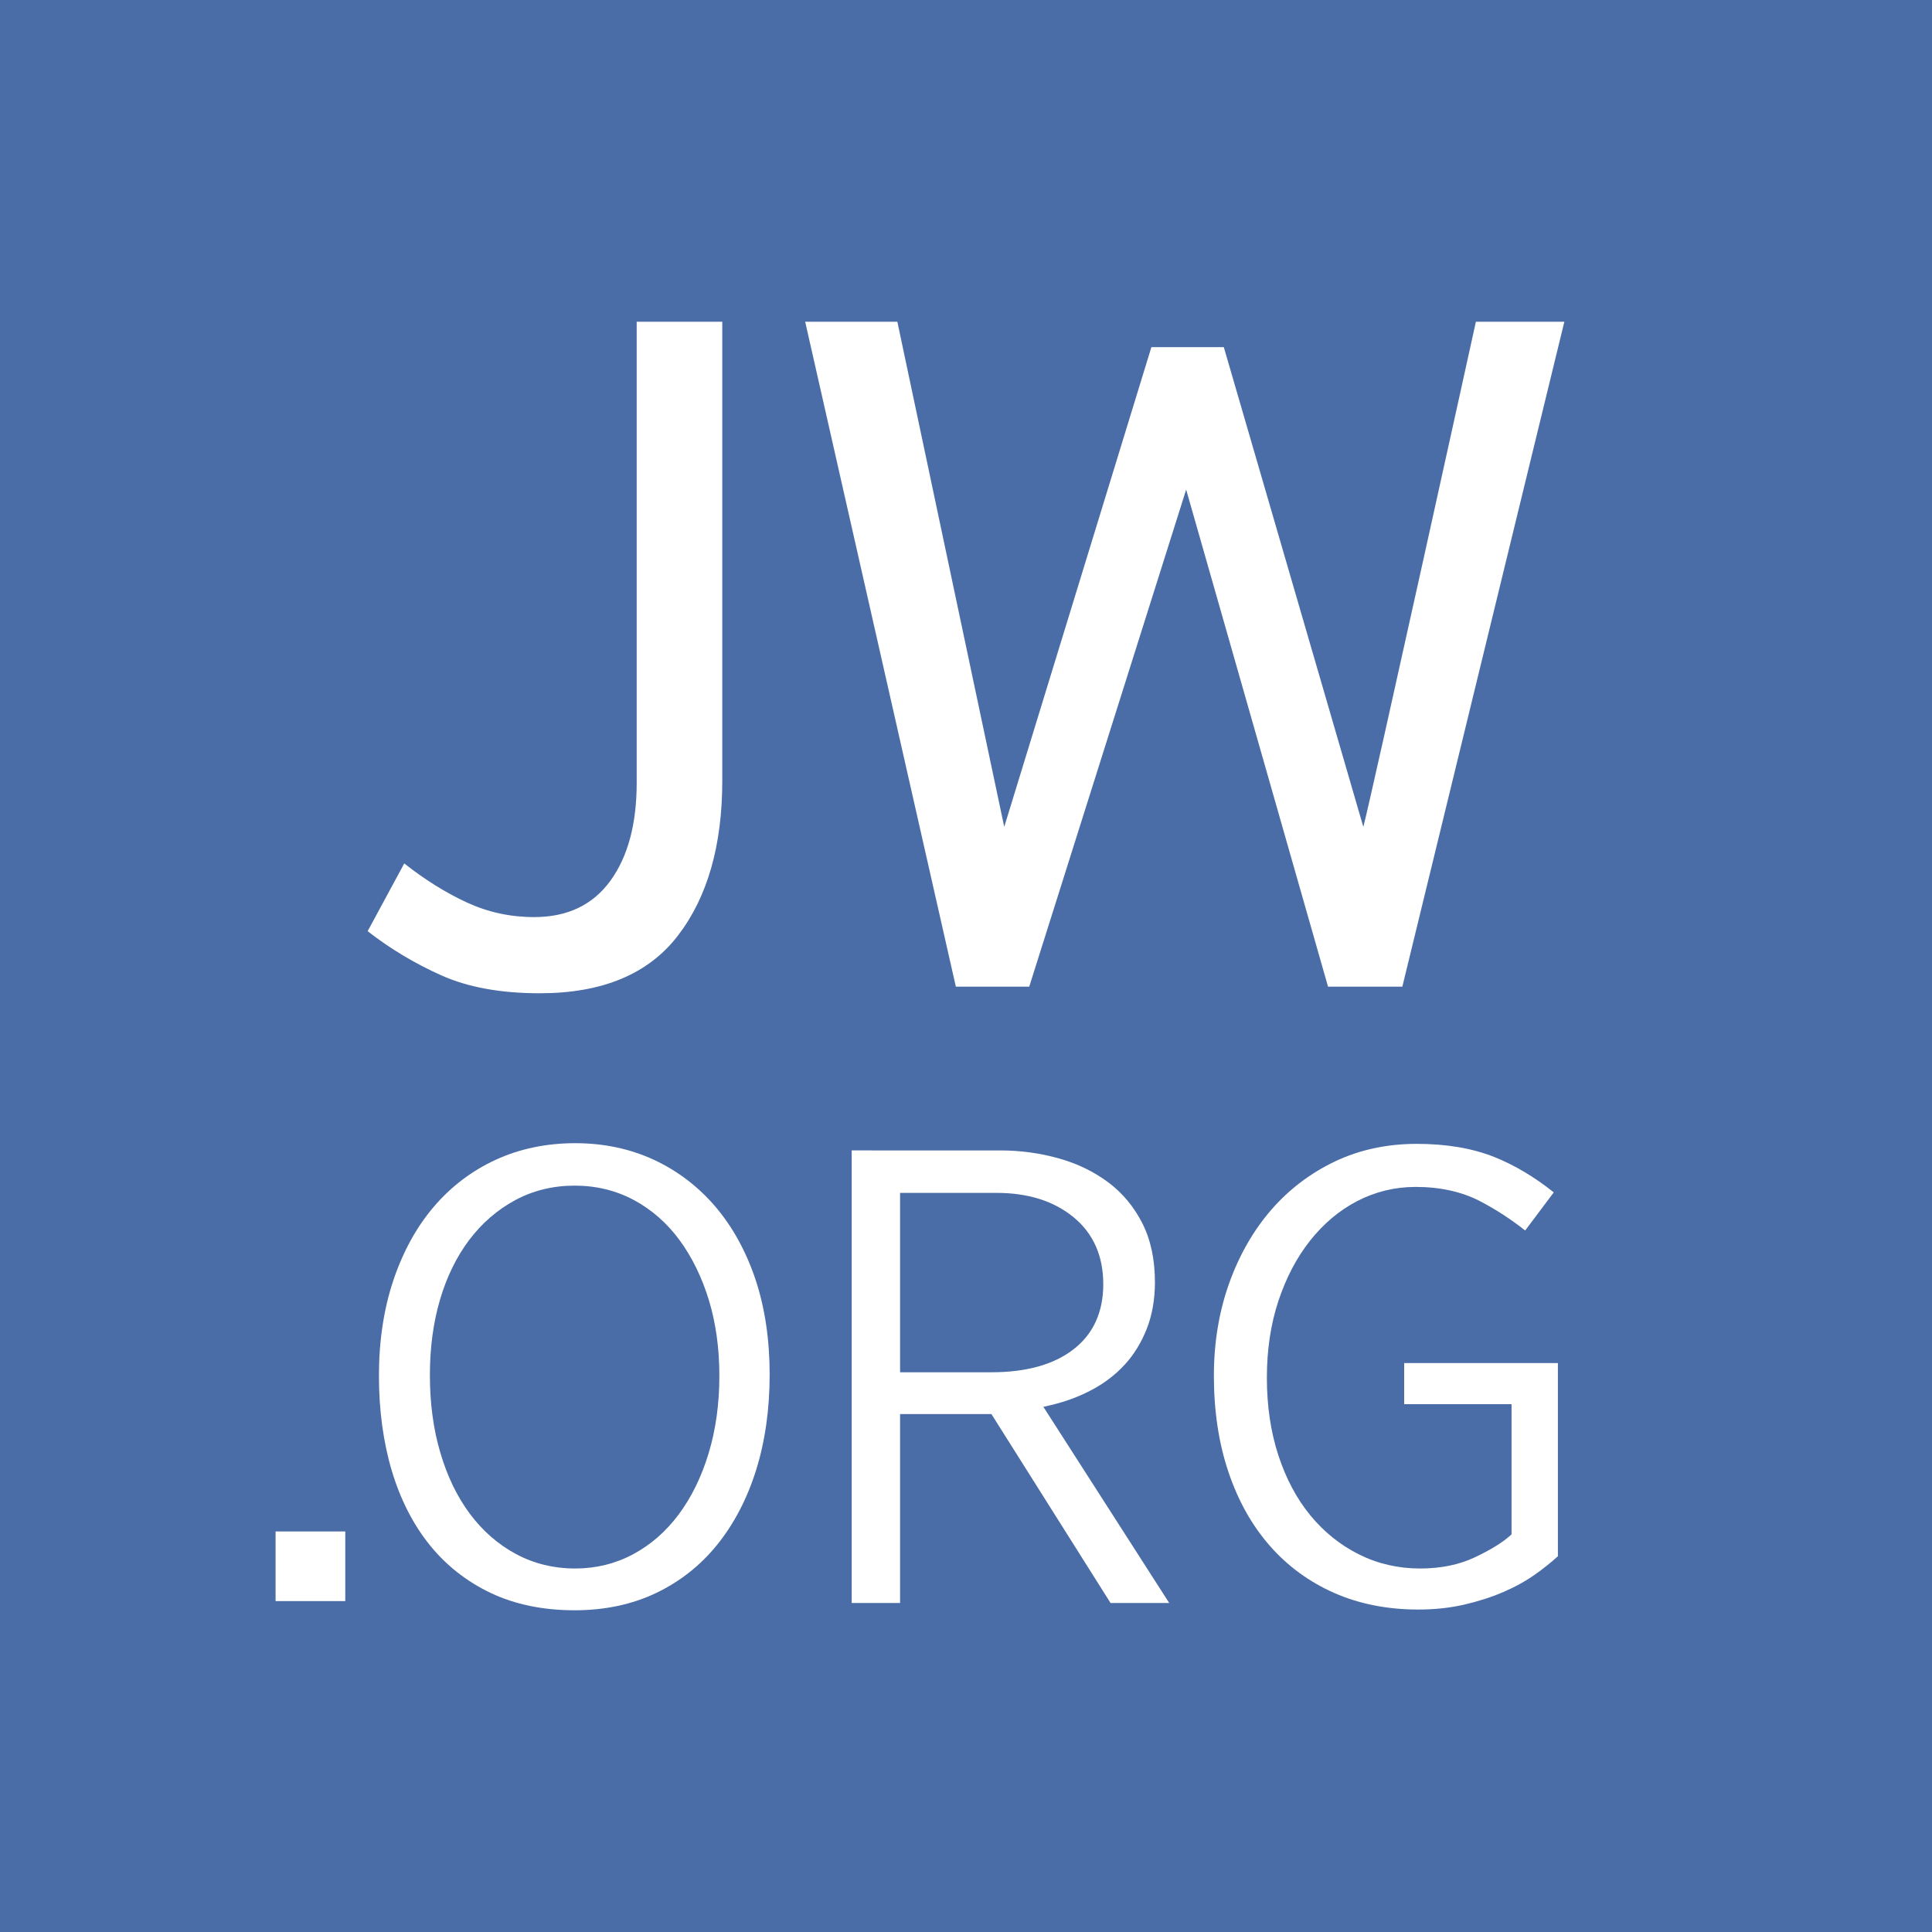
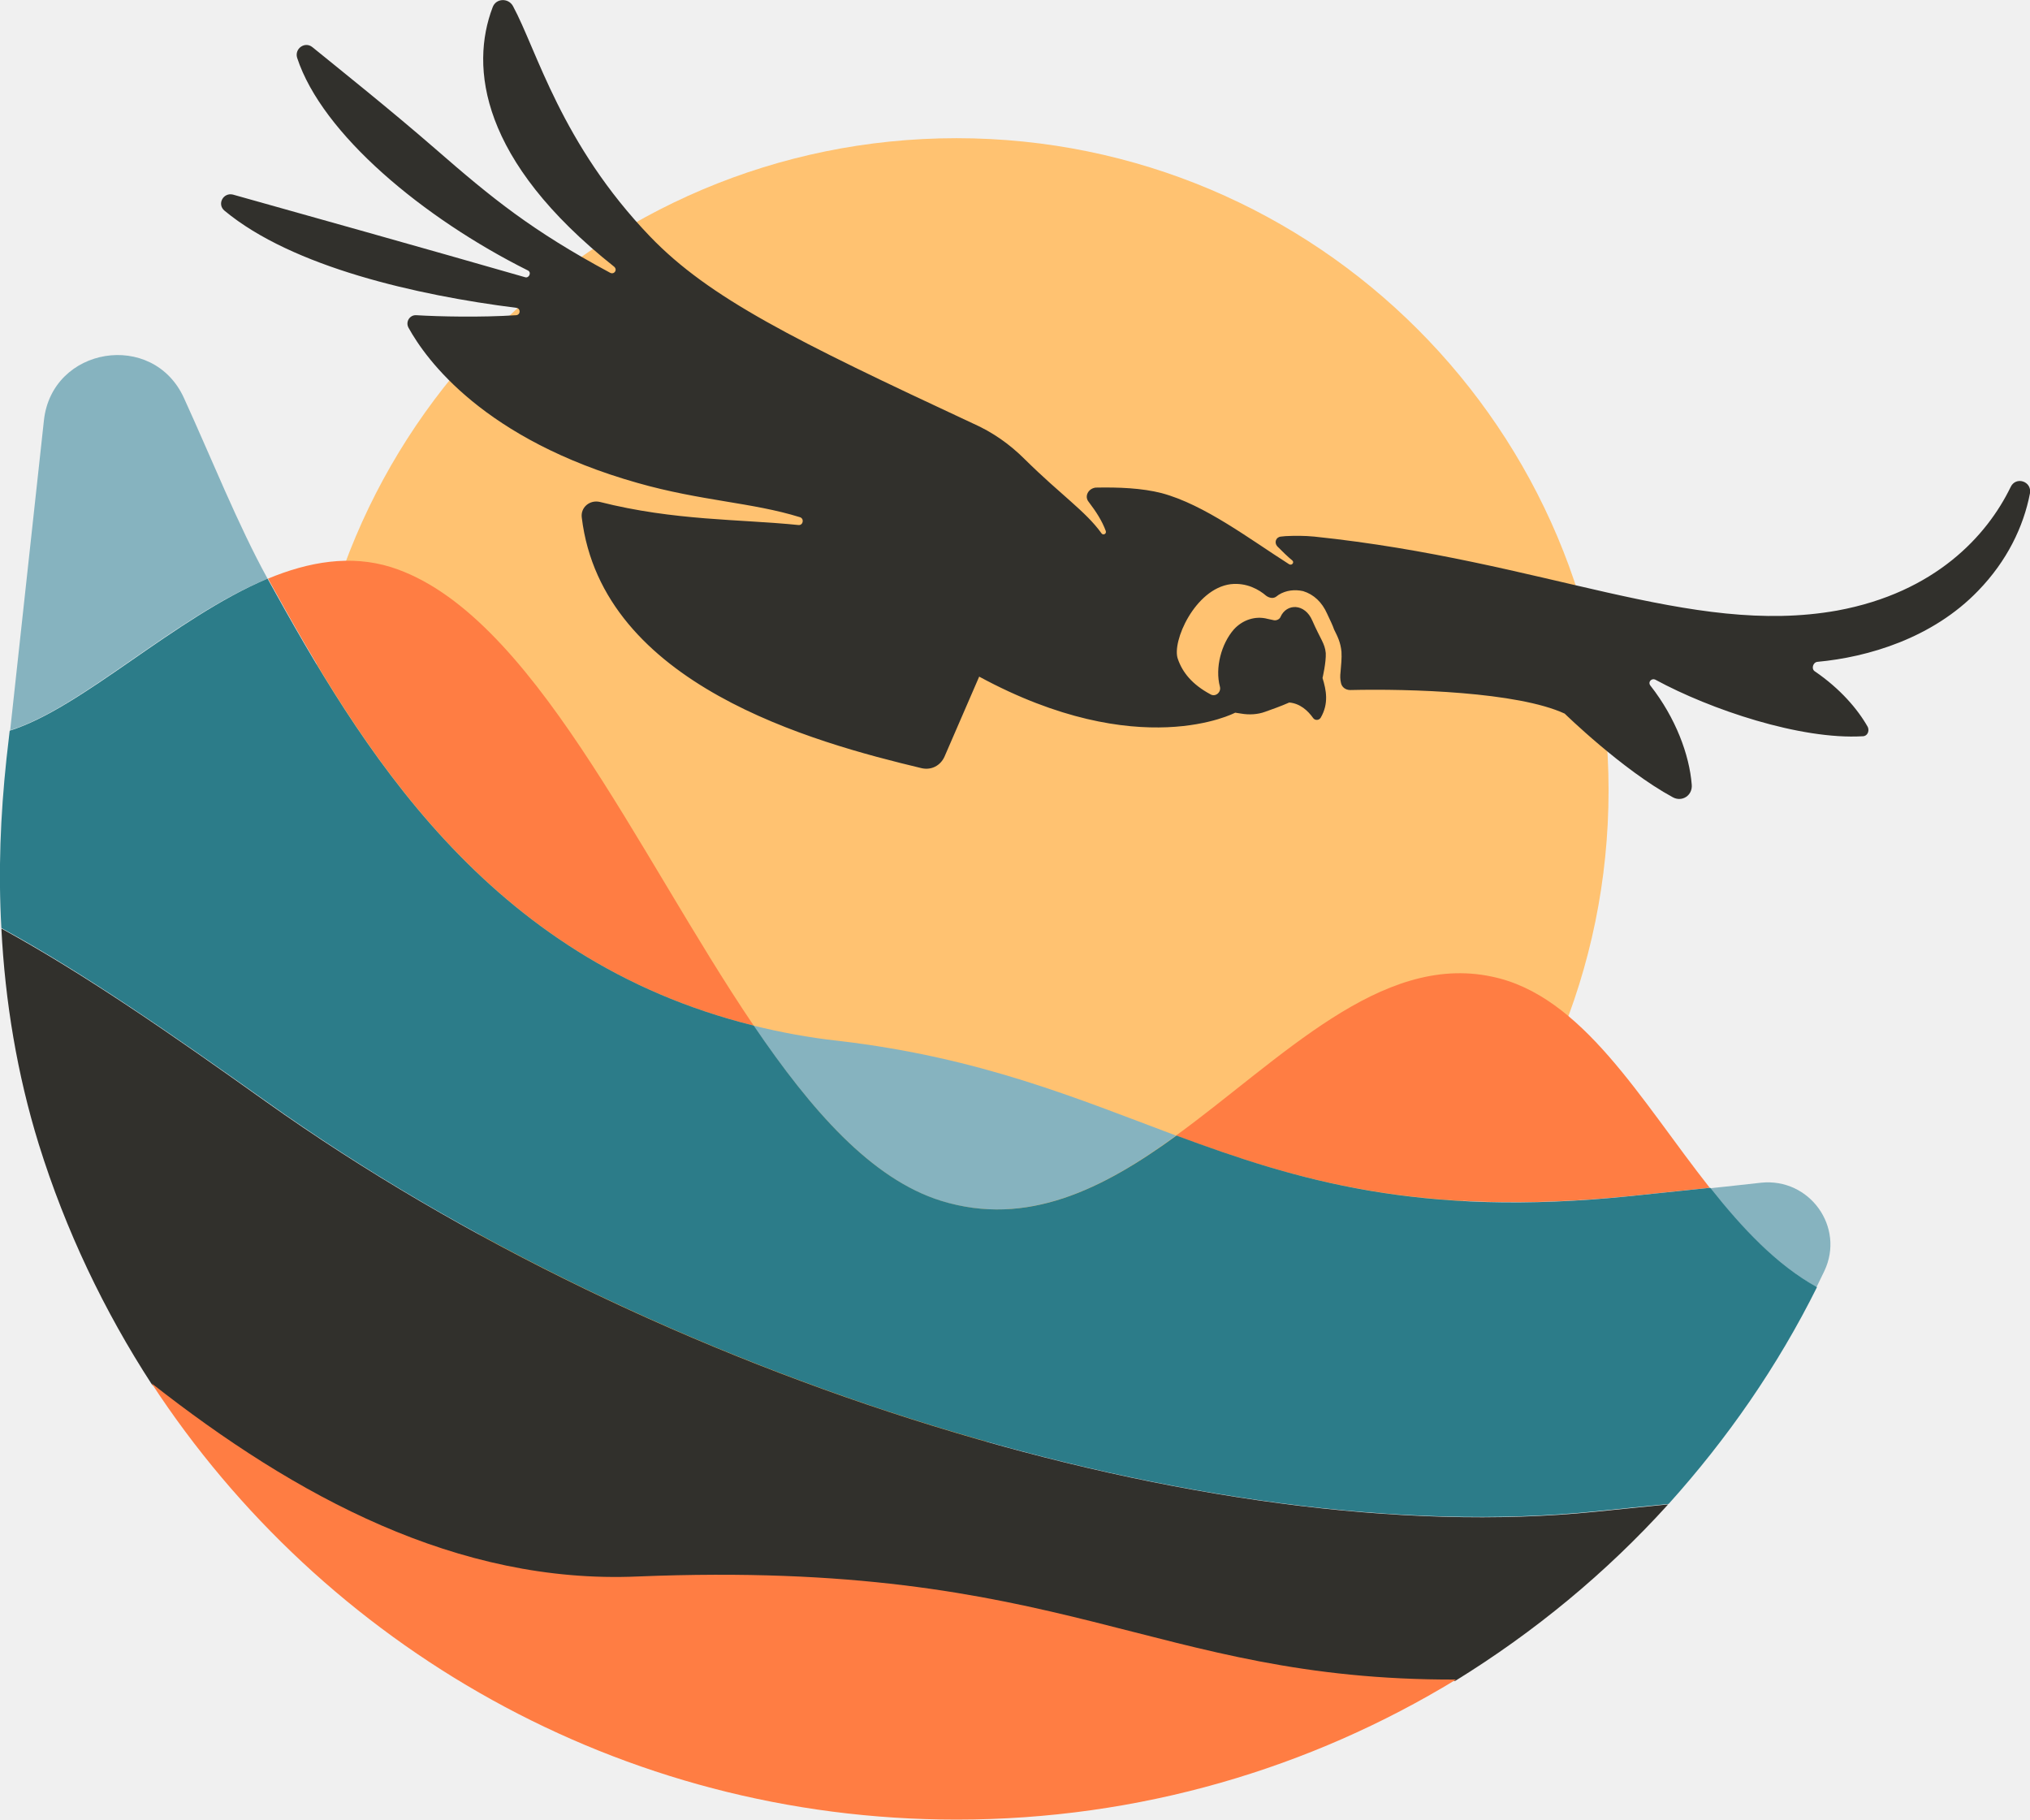
- <svg xmlns="http://www.w3.org/2000/svg" viewBox="0 0 1000 1000" height="1000" width="1000">
-   <defs>
-     <clipPath id="a" clipPathUnits="userSpaceOnUse">
-       <path d="M 0,1280 H 1280 V 0 H 0 Z" />
-     </clipPath>
-   </defs>
-   <g clip-path="url(#a)" transform="matrix(1.333333,0,0,-1.333333,0,1000)" fill="#4a6da7">
-     <path d="M 0,-3.6035157e-5 H 750 V 750 H 0 Z" />
-     <g transform="translate(-17.87037)" fill="#fff">
-       <path d="m 489.1,215.955 c 0,12.768 1.975,24.82 5.897,35.784 3.893,10.936 9.39,20.54 16.318,28.541 6.899,7.973 15.272,14.328 24.82,18.865 9.518,4.523 20.196,6.813 31.761,6.813 11.408,0 21.485,-1.704 29.973,-5.067 7.944,-3.178 15.73,-7.815 23.173,-13.77 l -11.107,-14.8 c -5.496,4.366 -11.422,8.202 -17.62,11.436 -7.042,3.636 -15.43,5.482 -24.934,5.482 -7.973,0 -15.588,-1.847 -22.63,-5.482 -6.985,-3.636 -13.154,-8.831 -18.364,-15.444 -5.196,-6.57 -9.304,-14.443 -12.267,-23.417 -2.963,-8.96 -4.451,-18.951 -4.451,-29.7 0,-10.95 1.489,-21.084 4.451,-30.116 2.963,-9.075 7.143,-16.919 12.424,-23.346 5.295,-6.441 11.637,-11.537 18.865,-15.144 7.257,-3.636 15.244,-5.482 23.761,-5.482 7.972,0 15.086,1.445 21.155,4.308 5.954,2.805 10.521,5.596 13.569,8.273 l 0.758,0.672 V 204.905 h -41.681 v 15.945 h 59.673 v -74.974 c -2.677,-2.447 -5.697,-4.867 -9.003,-7.185 -3.622,-2.548 -7.787,-4.838 -12.382,-6.799 -4.58,-1.961 -9.704,-3.593 -15.2,-4.853 -5.439,-1.245 -11.38,-1.861 -17.663,-1.861 -11.909,0 -22.859,2.162 -32.578,6.441 -9.676,4.265 -18.121,10.434 -25.035,18.335 -6.928,7.916 -12.324,17.549 -16.031,28.628 -3.765,11.121 -5.654,23.689 -5.654,37.372" />
-       <path d="M 348.499,303.41 V 127.726 h 18.779 V 201.069 h 35.454 l 46.247,-73.343 h 22.772 l -48.837,76.133 3.106,0.731 c 5.582,1.317 10.908,3.306 15.803,5.925 4.866,2.591 9.131,5.883 12.695,9.762 3.55,3.865 6.413,8.531 8.517,13.87 2.104,5.353 3.178,11.436 3.178,18.092 0,8.817 -1.645,16.503 -4.88,22.873 -3.235,6.384 -7.658,11.709 -13.14,15.83 -5.568,4.18 -12.038,7.329 -19.209,9.347 -7.271,2.062 -14.986,3.12 -22.901,3.12 z m 18.779,-16.488 h 37.516 c 12.095,0 22.086,-3.135 29.671,-9.318 7.758,-6.284 11.695,-15.072 11.695,-26.122 0,-10.936 -3.951,-19.495 -11.738,-25.435 -7.586,-5.811 -18.25,-8.76 -31.662,-8.76 h -35.483 z" />
-       <path d="m 330.435,625.107 h 35.784 l 41.495,-196.096 57.125,186.234 h 28.112 l 54.162,-186.234 c 2.676,9.733 43.699,196.096 43.699,196.096 h 34.338 l -62.894,-258.13 h -28.842 l -55.078,192.961 -60.919,-192.961 h -28.484 z" />
-       <path d="m 241.19,306.216 c -11.193,0 -21.6,-2.161 -30.875,-6.441 -9.29,-4.265 -17.361,-10.406 -24.017,-18.207 -6.713,-7.858 -11.981,-17.448 -15.702,-28.512 -3.736,-11.121 -5.625,-23.603 -5.625,-37.101 0,-13.397 1.689,-25.821 5.009,-36.943 3.321,-11.107 8.259,-20.769 14.671,-28.742 6.398,-7.944 14.385,-14.227 23.761,-18.679 9.375,-4.437 20.311,-6.698 32.52,-6.698 11.694,0 22.343,2.261 31.618,6.698 9.304,4.437 17.306,10.764 23.775,18.808 6.527,8.102 11.594,17.821 15.057,28.899 3.493,11.15 5.267,23.632 5.267,37.157 0,13.484 -1.846,25.893 -5.496,36.857 -3.664,10.921 -8.903,20.44 -15.559,28.255 -6.655,7.801 -14.714,13.942 -23.903,18.207 -9.218,4.28 -19.481,6.441 -30.502,6.441 z m -0.257,-16.475 c 8.345,0 16.117,-1.889 23.059,-5.624 6.928,-3.736 12.897,-8.99 17.734,-15.602 4.795,-6.541 8.631,-14.372 11.351,-23.289 2.691,-8.888 4.051,-18.736 4.051,-29.271 0,-10.907 -1.403,-21.055 -4.193,-30.187 -2.777,-9.161 -6.699,-17.119 -11.594,-23.675 -4.938,-6.627 -10.907,-11.823 -17.735,-15.473 -6.842,-3.65 -14.399,-5.51 -22.415,-5.51 -8.374,0 -16.117,1.903 -23.045,5.639 -6.899,3.693 -12.911,8.946 -17.863,15.588 -4.924,6.584 -8.789,14.557 -11.466,23.703 -2.706,9.075 -4.065,19.223 -4.065,30.158 0,10.564 1.317,20.412 3.922,29.257 2.62,8.903 6.441,16.704 11.351,23.217 4.966,6.541 10.964,11.723 17.863,15.445 6.957,3.735 14.7,5.624 23.045,5.624 z" />
-       <path d="m 160.591,388.519 14.213,26.294 c 8.044,-6.341 16.146,-11.393 24.304,-15.158 8.159,-3.765 16.847,-5.668 26.108,-5.668 12.911,0 22.759,4.695 29.586,14.071 6.813,9.346 10.234,22.071 10.234,38.145 v 178.891 h 33.221 V 446.932 c 0,-25.077 -5.711,-45.088 -17.162,-60.06 -11.451,-14.971 -29.357,-22.458 -53.69,-22.458 -15.1,0 -27.811,2.305 -38.145,6.928 -10.363,4.624 -19.91,10.349 -28.67,17.176" />
+ <svg xmlns="http://www.w3.org/2000/svg" version="1.1" id="Layer_1" x="0px" y="0px" viewBox="0 0 439.3 393.7" style="enable-background:new 0 0 439.3 393.7;" xml:space="preserve">
+   <style type="text/css">
+ 	.st0{fill:#FFC271;}
+ 	.st1{fill:#31302C;}
+ 	.st2{fill:#FF7D43;}
+ 	.st3{fill:#86B3BF;}
+ 	.st4{fill:#2C7C89;}
+ </style>
+   <g>
+     <g>
+       <g>
+         <circle class="st0" cx="207" cy="171" r="141.1" />
+       </g>
+       <path class="st1" d="M235.6,108.6c1.6,2.1,2.9,4.1,3.7,6.3c0.2,0.7-0.7,1-1,0.4c-3.4-4.7-8.7-8.2-16.5-15.9    c-3.3-3.3-7-5.9-11.3-7.8c-38.6-18-57-27.1-69.8-40.4C121.4,31.1,116.2,10.9,111,1.3c-1-1.8-3.7-1.7-4.4,0.3    c-4.9,12.9-2.7,33.1,26.3,56.1c0.8,0.7,0,1.8-0.9,1.3c-16.9-9.1-25.4-16-37.8-26.8c-9.9-8.6-20.7-17.2-26.6-22    c-1.6-1.3-3.9,0.3-3.3,2.3c5.4,16.5,27.3,34.7,49.9,46c0.9,0.4,0.3,1.7-0.5,1.5c-21.2-6.1-50.1-14.2-63.3-17.9    c-2.1-0.5-3.5,2.1-1.8,3.5c14.7,12.2,41.7,18.3,63.1,21c1,0.1,1,1.5,0,1.6c-7.6,0.5-16.7,0.3-21.6,0c-1.4-0.1-2.4,1.4-1.7,2.7    c3.8,6.9,16.3,24.2,49.6,33.6c13.7,3.9,24.8,4.2,35.1,7.4c1,0.3,0.7,1.8-0.3,1.7c-12.7-1.3-26.8-0.9-43-5    c-2.2-0.5-4.2,1.2-3.9,3.4c4.4,36.2,50.1,48.6,73.5,54.2c2.1,0.5,4.1-0.5,5-2.5l7.5-17.3c34.7,18.8,55.4,7.8,55.4,7.8l1.3,0.2    c1.7,0.3,3.6,0.2,5.2-0.4c1.4-0.5,3.4-1.2,5.2-2c2.3,0.2,4,1.7,5.2,3.4c0.4,0.5,1.2,0.5,1.6-0.1c1.8-3.1,1.2-6,0.4-8.6    c0,0,0.8-3.4,0.7-5.4c-0.2-2.1-1.1-2.9-2.9-7c-1.6-3.8-5.6-3.8-6.9-0.8c-0.2,0.5-0.9,0.8-1.4,0.7c-0.4-0.1-0.9-0.2-1.4-0.3    c-2.6-0.7-5.4,0.2-7.3,2.3c-2.7,3.1-4.1,8.3-3,12.4c0.3,1.2-1,2.3-2.1,1.6c-3.9-2.1-6-4.7-7-7.6c-1.4-3.7,3.7-15.2,11.4-16.2    c3.5-0.4,6.2,1.2,7.7,2.5c0.7,0.5,1.6,0.7,2.3,0.1c0.1-0.1,0.3-0.2,0.4-0.3c1.6-1,3.5-1.2,5.3-0.8c2.3,0.7,4.1,2.4,5.2,4.9    c0.7,1.5,1.2,2.5,1.5,3.4c0.8,1.6,1.4,2.8,1.6,4.8c0.1,1.4-0.1,3.1-0.2,4.4c-0.1,0.8-0.1,1.6,0.1,2.4l0,0c0.2,0.9,1,1.5,2,1.5    c12.9-0.3,36.2,0.4,46.4,5.1c0,0,12.5,12.2,23.4,18.1c2,1.1,4.3-0.4,4.1-2.7c-0.5-6.5-3.5-14.5-8.9-21.4c-0.7-0.8,0.2-1.8,1.1-1.3    c11.8,6.4,31.3,13,44.8,12.2c1,0,1.5-1.1,1.1-2c-2.2-3.9-6-8.3-11.4-12c-0.9-0.5-0.5-2,0.5-2.1c10.9-1,24.9-5.1,34.8-15.4    c6.2-6.4,9.8-13.8,11.2-21.1c0.4-2.6-3.1-3.7-4.2-1.3c-5.1,10.5-16.3,22.8-37.5,26.7c-31.9,5.7-63.3-10.8-113.2-16    c-2.1-0.2-4.1-0.2-6.2-0.1l-1,0.1c-1.1,0.1-1.5,1.3-0.8,2.1c1.1,1.1,2.2,2.2,3.3,3.1c0.4,0.4-0.1,1.1-0.7,0.8    c-8.5-5.4-18.3-12.9-27.6-15.4c-4.3-1.1-9.3-1.3-14.3-1.2C235.5,105.7,234.6,107.4,235.6,108.6z" />
+       <g>
+         <path class="st2" d="M163.1,221.9c-25.4-37.5-48.1-89.6-78.5-99.2c-8.7-2.7-17.7-1.2-26.6,2.5C77.9,161.2,105,207.5,163.1,221.9z     " />
+         <path class="st2" d="M370,257c-15-19-27.6-41.7-47.2-45.7c-24.1-5.1-45.5,17.8-68.3,34.4c25.9,9.6,52.6,17.7,98.2,13.1L370,257z" />
+         <path class="st3" d="M370,257.1c6.9,8.6,14.3,16.4,23.1,21.4c0.6-1.2,1.1-2.3,1.7-3.5c4.5-9.5-3.2-20.2-13.7-19.1     C375,256.6,370,257.1,370,257.1z" />
+         <path class="st3" d="M203.5,259.8c18.7,5.8,35.3-2.6,51-14.1c-21.4-8-42.3-16.9-73.1-20.5c-6.5-0.7-12.7-1.9-18.4-3.3     C175.5,240.2,188.6,255.1,203.5,259.8z" />
+         <path class="st3" d="M57.9,125.2C51.5,113.6,45.7,99,39.8,86.1C33.1,71.4,11.2,75,9.5,91l-7.3,67     C17.8,153.1,37.6,133.6,57.9,125.2z" />
+         <path class="st4" d="M393.2,278.5c-8.8-4.9-16.2-12.8-23.1-21.5l-17.3,1.8c-45.7,4.7-72.3-3.5-98.2-13.1     c-15.8,11.5-32.3,19.9-51,14.1c-15-4.7-28-19.5-40.5-37.9c-58.1-14.4-85.2-60.6-105.2-96.7c-20.2,8.5-40.1,28-55.8,32.9l-0.7,6.1     c-1.3,12.2-1.8,24.4-1.1,36.6c18.4,10.1,36.9,23,57.3,37.5c84.9,60.5,204.3,97.2,287.7,88.7c4.2-0.4,9.6-1,15.8-1.6     C373.8,311.3,384.7,295.6,393.2,278.5z" />
+         <path class="st1" d="M361,325.5c-6.2,0.6-11.6,1.2-15.8,1.6c-83.4,8.4-202.7-28.3-287.6-88.7C37.1,223.8,18.7,211,0.3,200.9     c0.8,15.8,3.4,31.5,8.1,46.7c5.8,18.6,14.1,36,24.5,52C64.1,324.1,99,343,138,341.4c92.9-3.8,110.8,22.4,176.9,22.3     C332.1,353.1,347.6,340.3,361,325.5z" />
+         <path class="st2" d="M32.8,299.3c37.1,56.8,101.3,94.4,174.2,94.4c39.6,0,76.6-11.1,108.1-30.3c-66.3,0.2-84-26.1-177.1-22.3     C99,342.8,64,323.8,32.8,299.3z" />
+       </g>
    </g>
-     <path d="m 106.98,155.495 h 27.053 V 128.457 H 106.98 Z" fill="#fff" />
  </g>
</svg>
